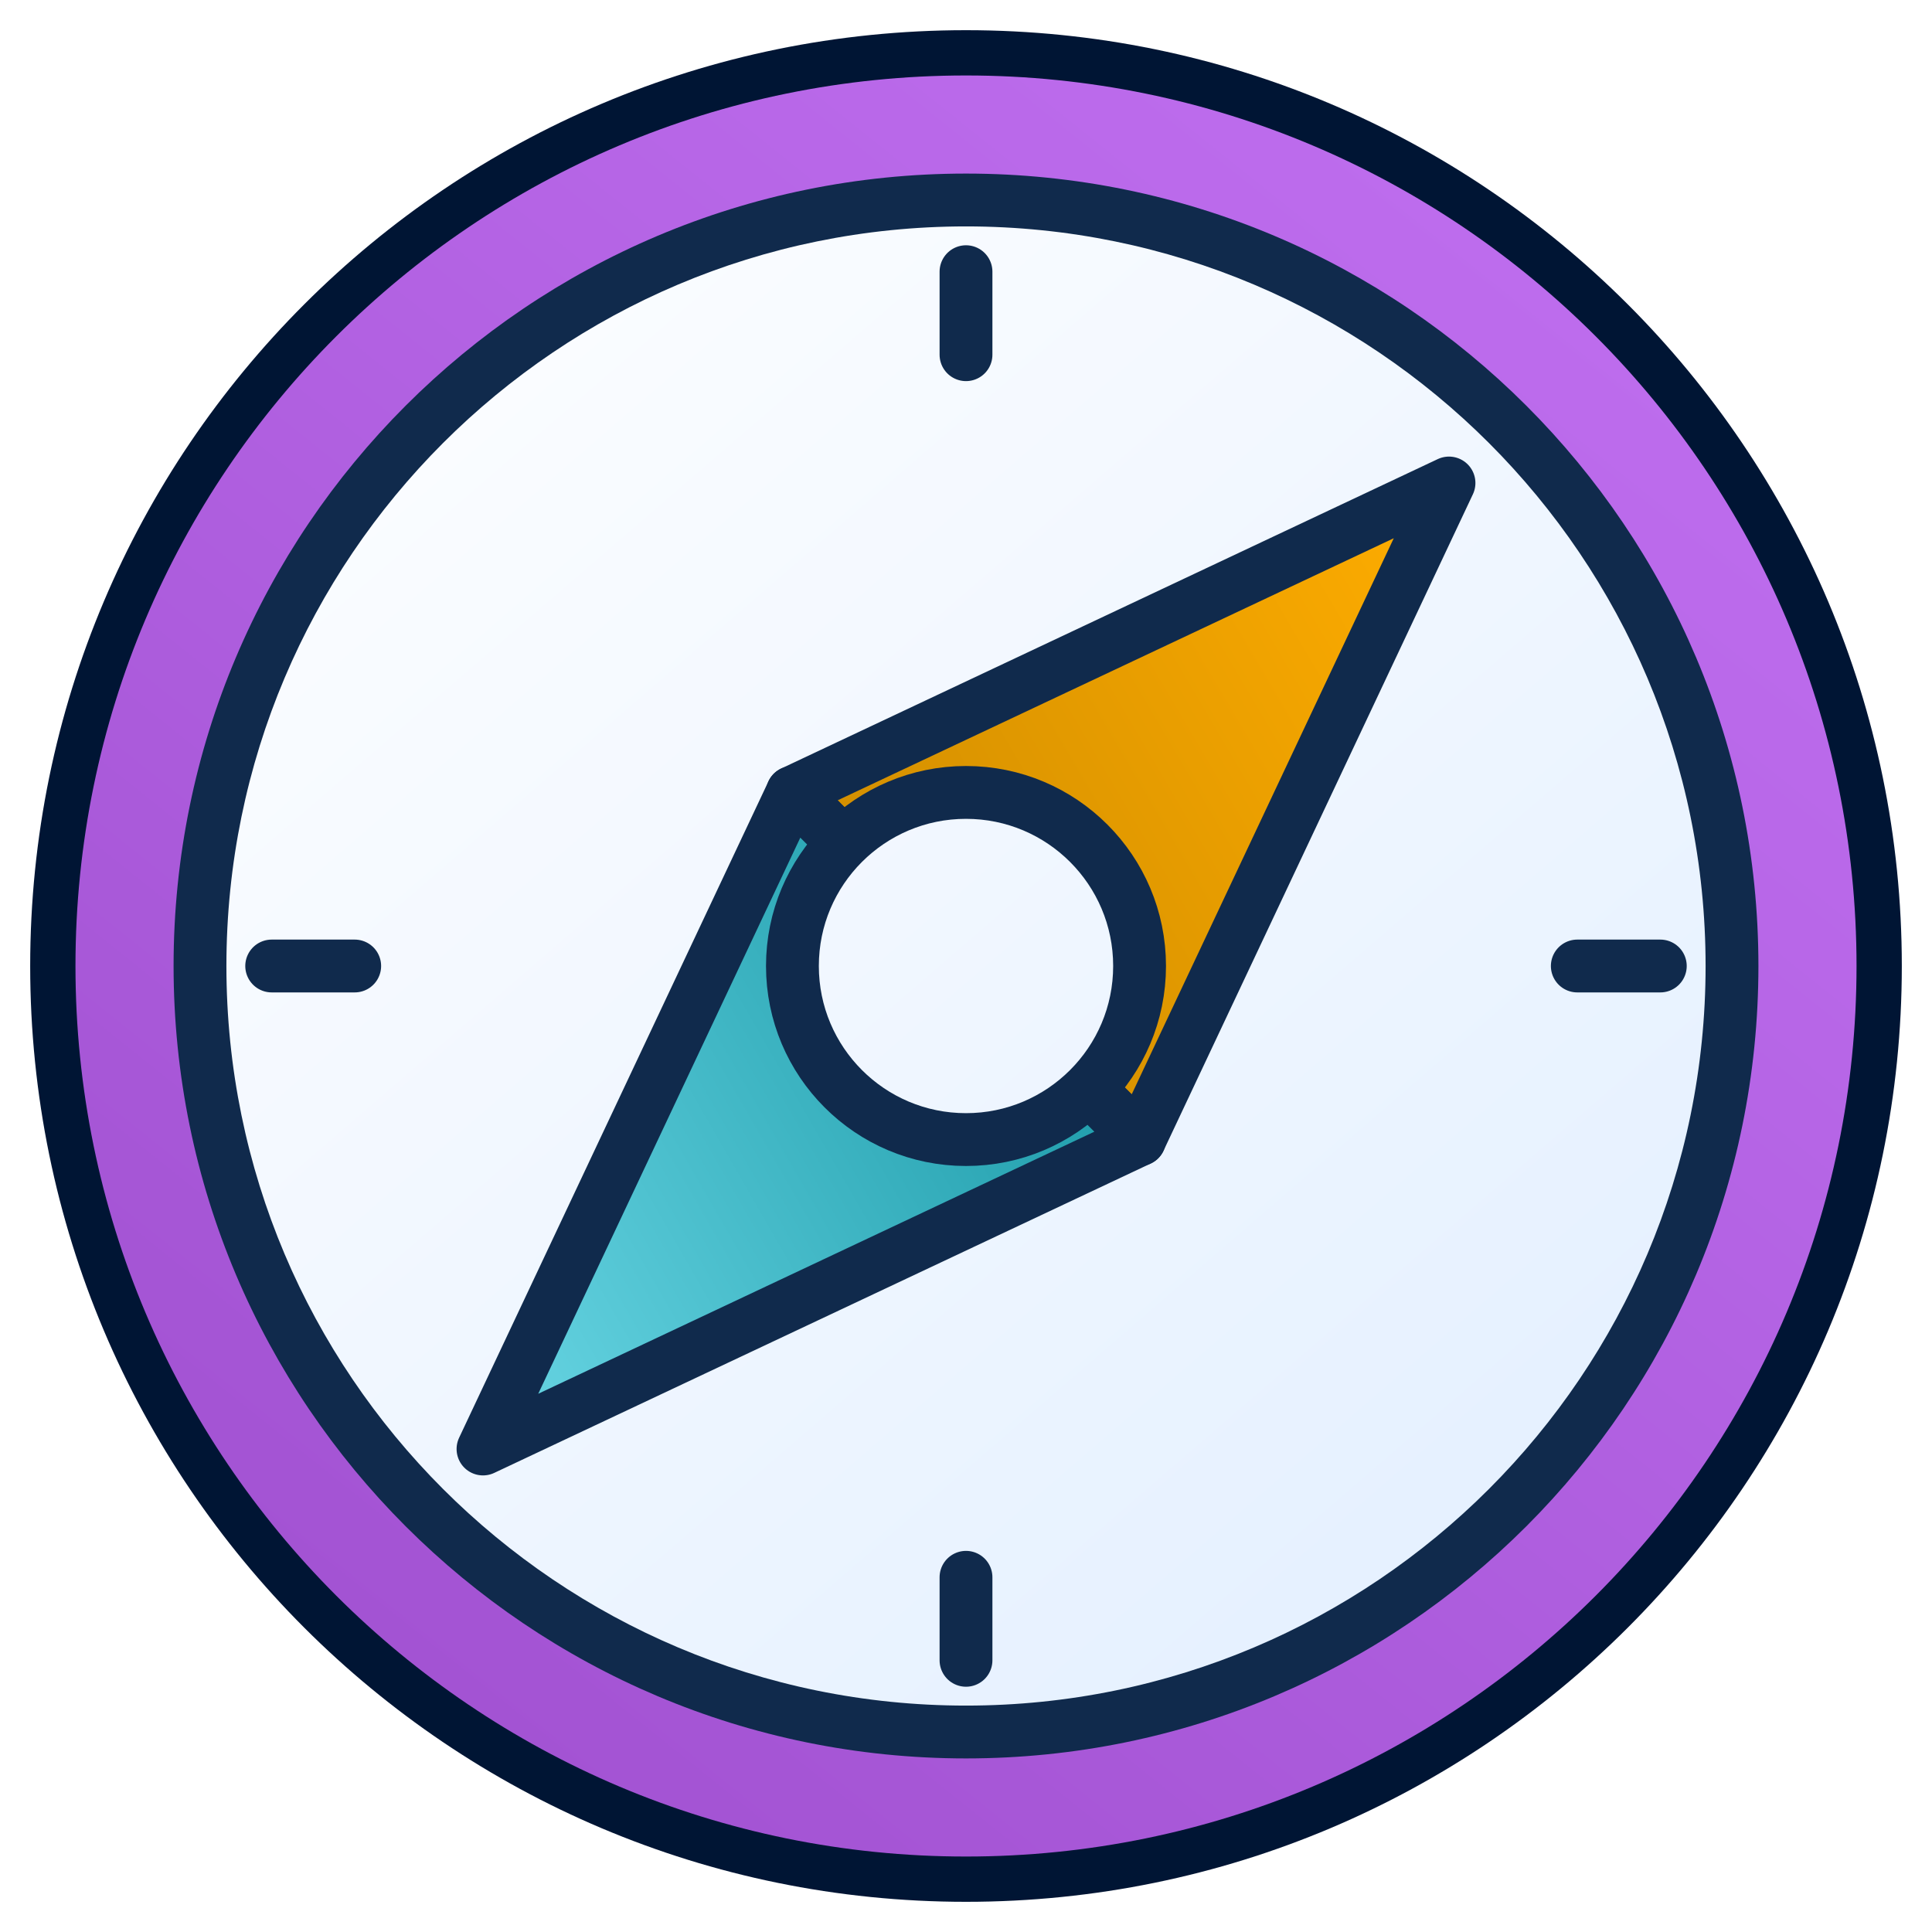
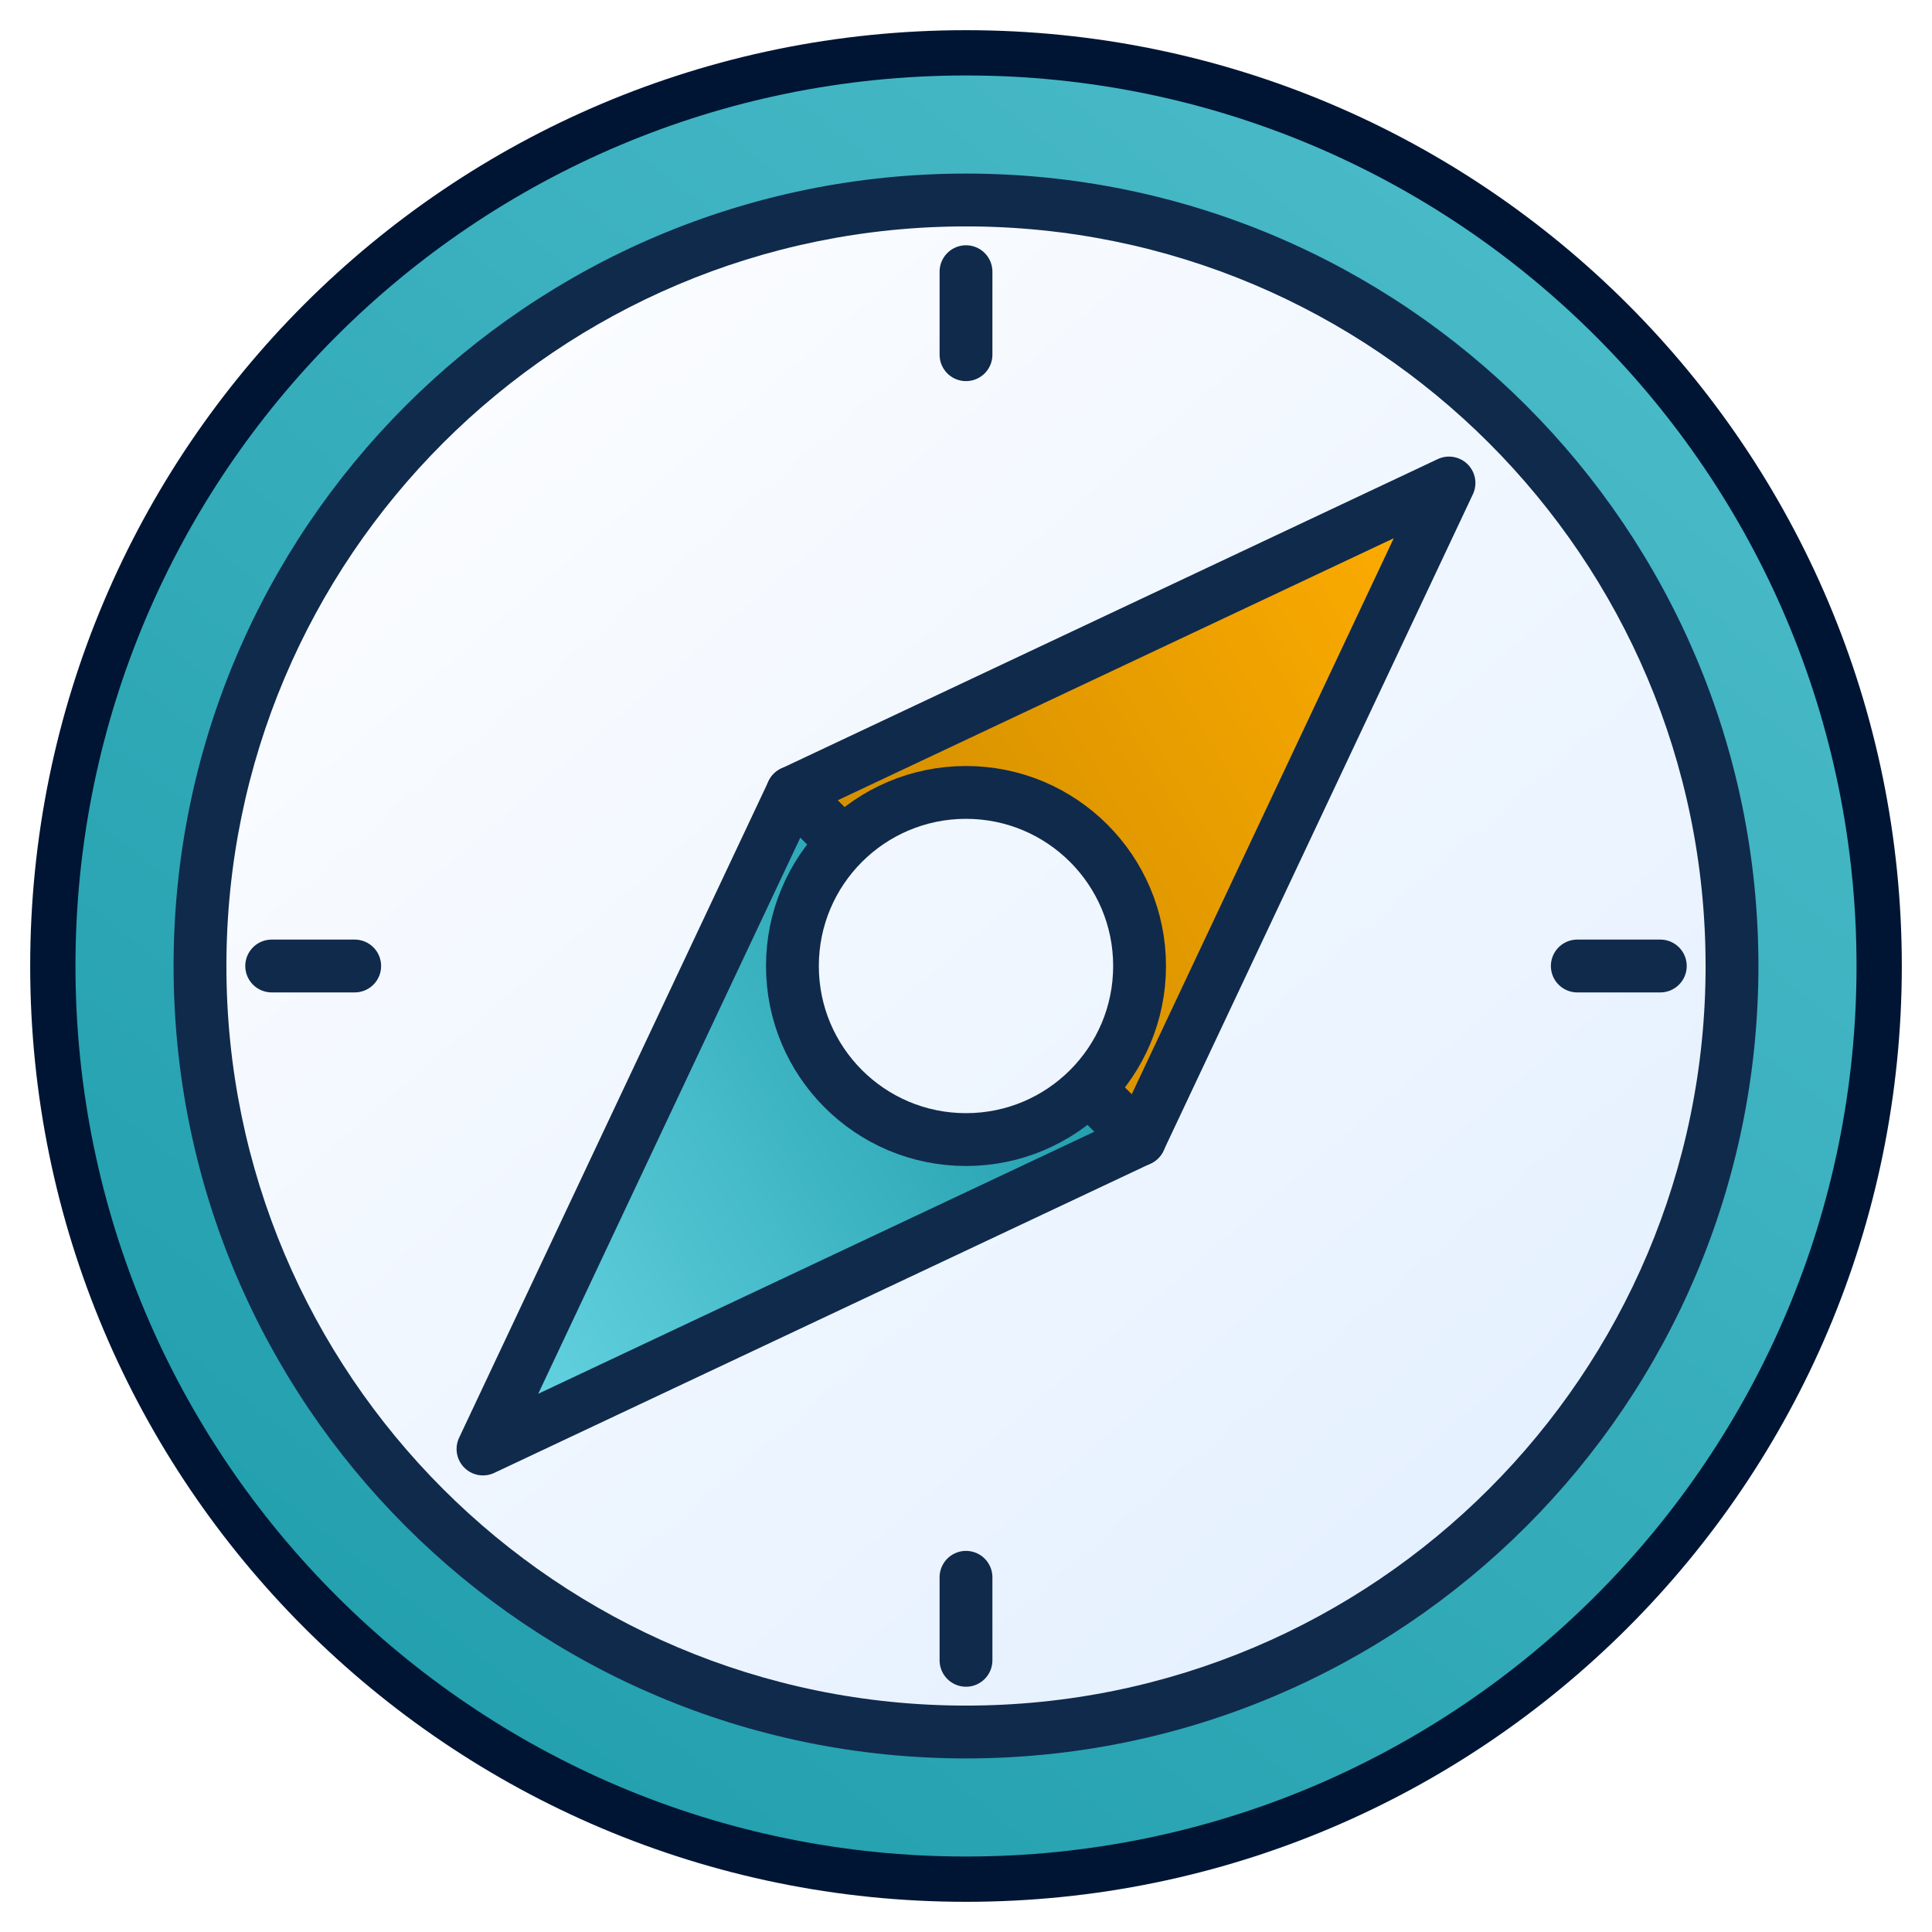
<svg xmlns="http://www.w3.org/2000/svg" width="256" height="256" viewBox="0 0 256 256" fill="none">
  <defs>
    <linearGradient id="frame" x1="48" y1="228" x2="208" y2="28" gradientUnits="userSpaceOnUse">
-       <stop stop-color="#A252D2" />
-       <stop offset="1" stop-color="#BE6DEE" />
+       <stop stop-color="#229FAD" />
+       <stop offset="1" stop-color="#49BAC8" />
    </linearGradient>
    <linearGradient id="dial" x1="62" y1="54" x2="200" y2="214" gradientUnits="userSpaceOnUse">
      <stop stop-color="#FAFCFF" />
      <stop offset="1" stop-color="#E4F0FF" />
    </linearGradient>
    <linearGradient id="north" x1="111" y1="112" x2="191" y2="65" gradientUnits="userSpaceOnUse">
      <stop stop-color="#D38F00" />
      <stop offset="1" stop-color="#FFAD00" />
    </linearGradient>
    <linearGradient id="south" x1="145" y1="145" x2="65" y2="191" gradientUnits="userSpaceOnUse">
      <stop stop-color="#229FAD" />
      <stop offset="1" stop-color="#69D6E4" />
    </linearGradient>
  </defs>
  <circle cx="128" cy="128" r="124" fill="#001534" />
  <circle cx="128" cy="128" r="118" fill="url(#frame)" />
  <circle cx="128" cy="128" r="105" fill="#102A4C" />
  <circle cx="128" cy="128" r="98" fill="url(#dial)" />
  <g stroke="#102A4C" stroke-width="7" stroke-linecap="round">
    <path d="M128 36V47" />
    <path d="M220 128H209" />
    <path d="M128 220V209" />
    <path d="M36 128H47" />
  </g>
  <path d="M105 105L192 64L151 151Z" fill="url(#north)" stroke="#102A4C" stroke-width="7" stroke-linejoin="round" />
  <path d="M105 105L64 192L151 151Z" fill="url(#south)" stroke="#102A4C" stroke-width="7" stroke-linejoin="round" />
  <circle cx="128" cy="128" r="23" fill="url(#dial)" stroke="#102A4C" stroke-width="7" />
</svg>
